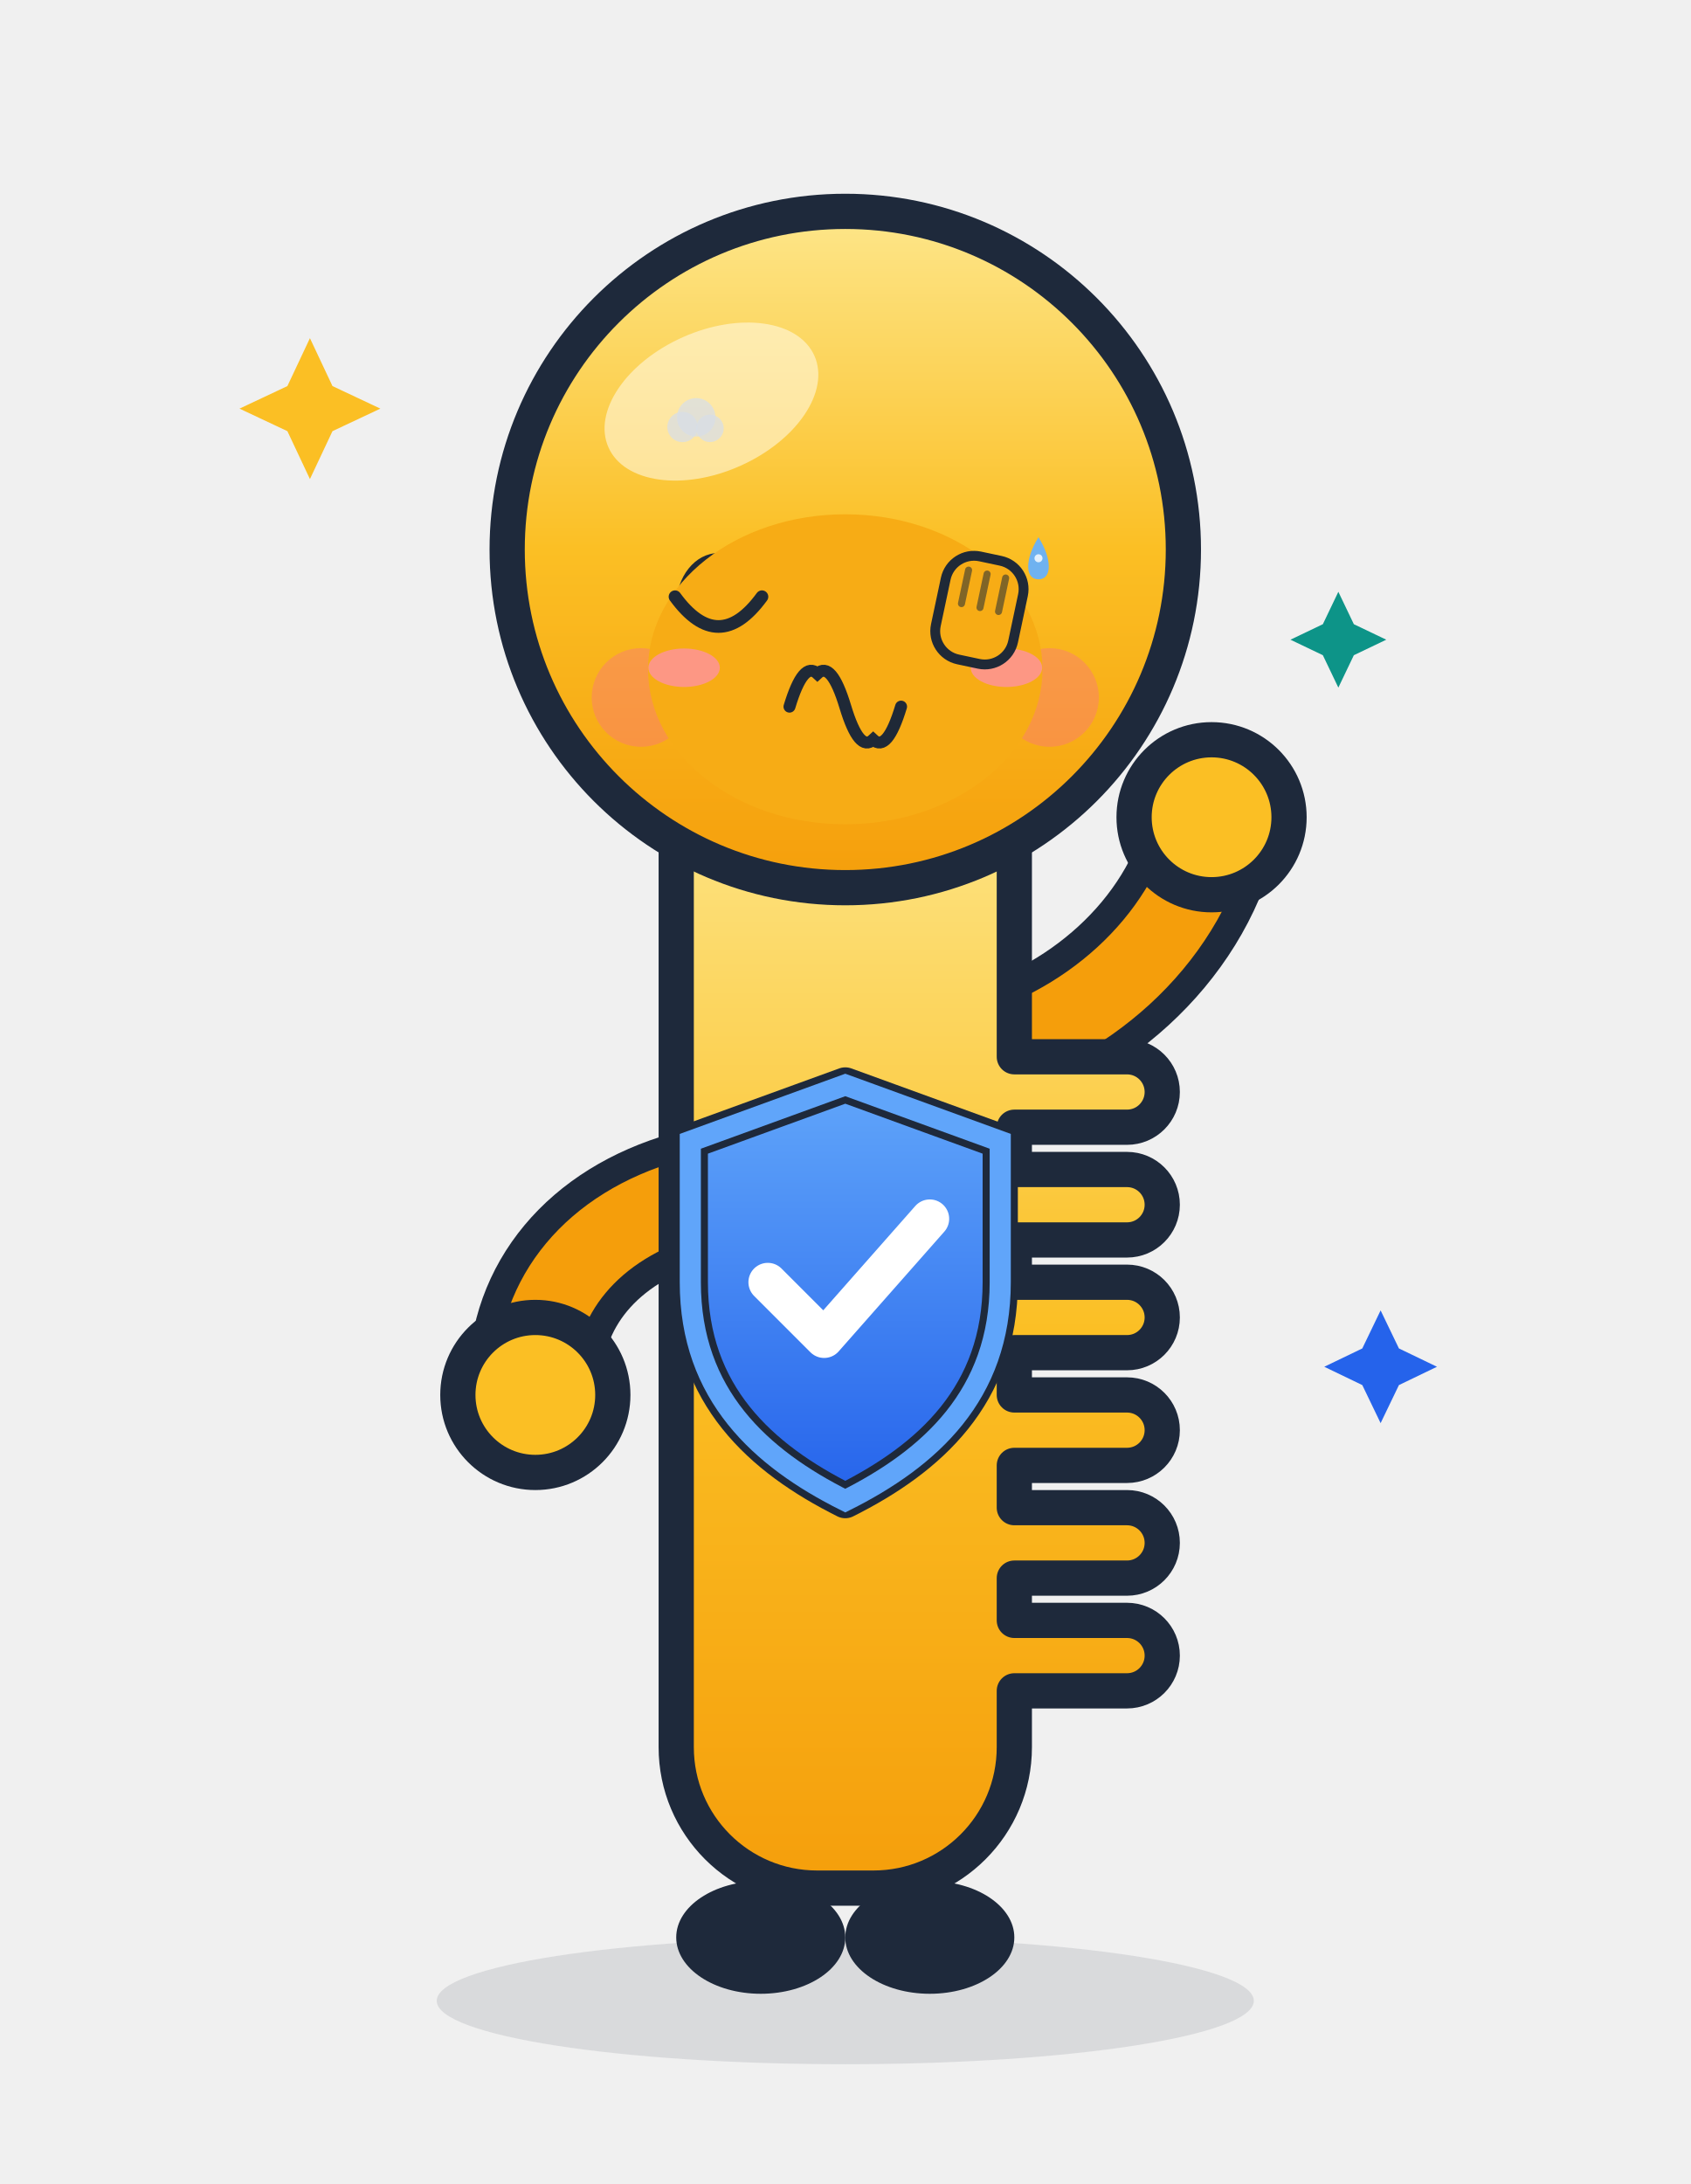
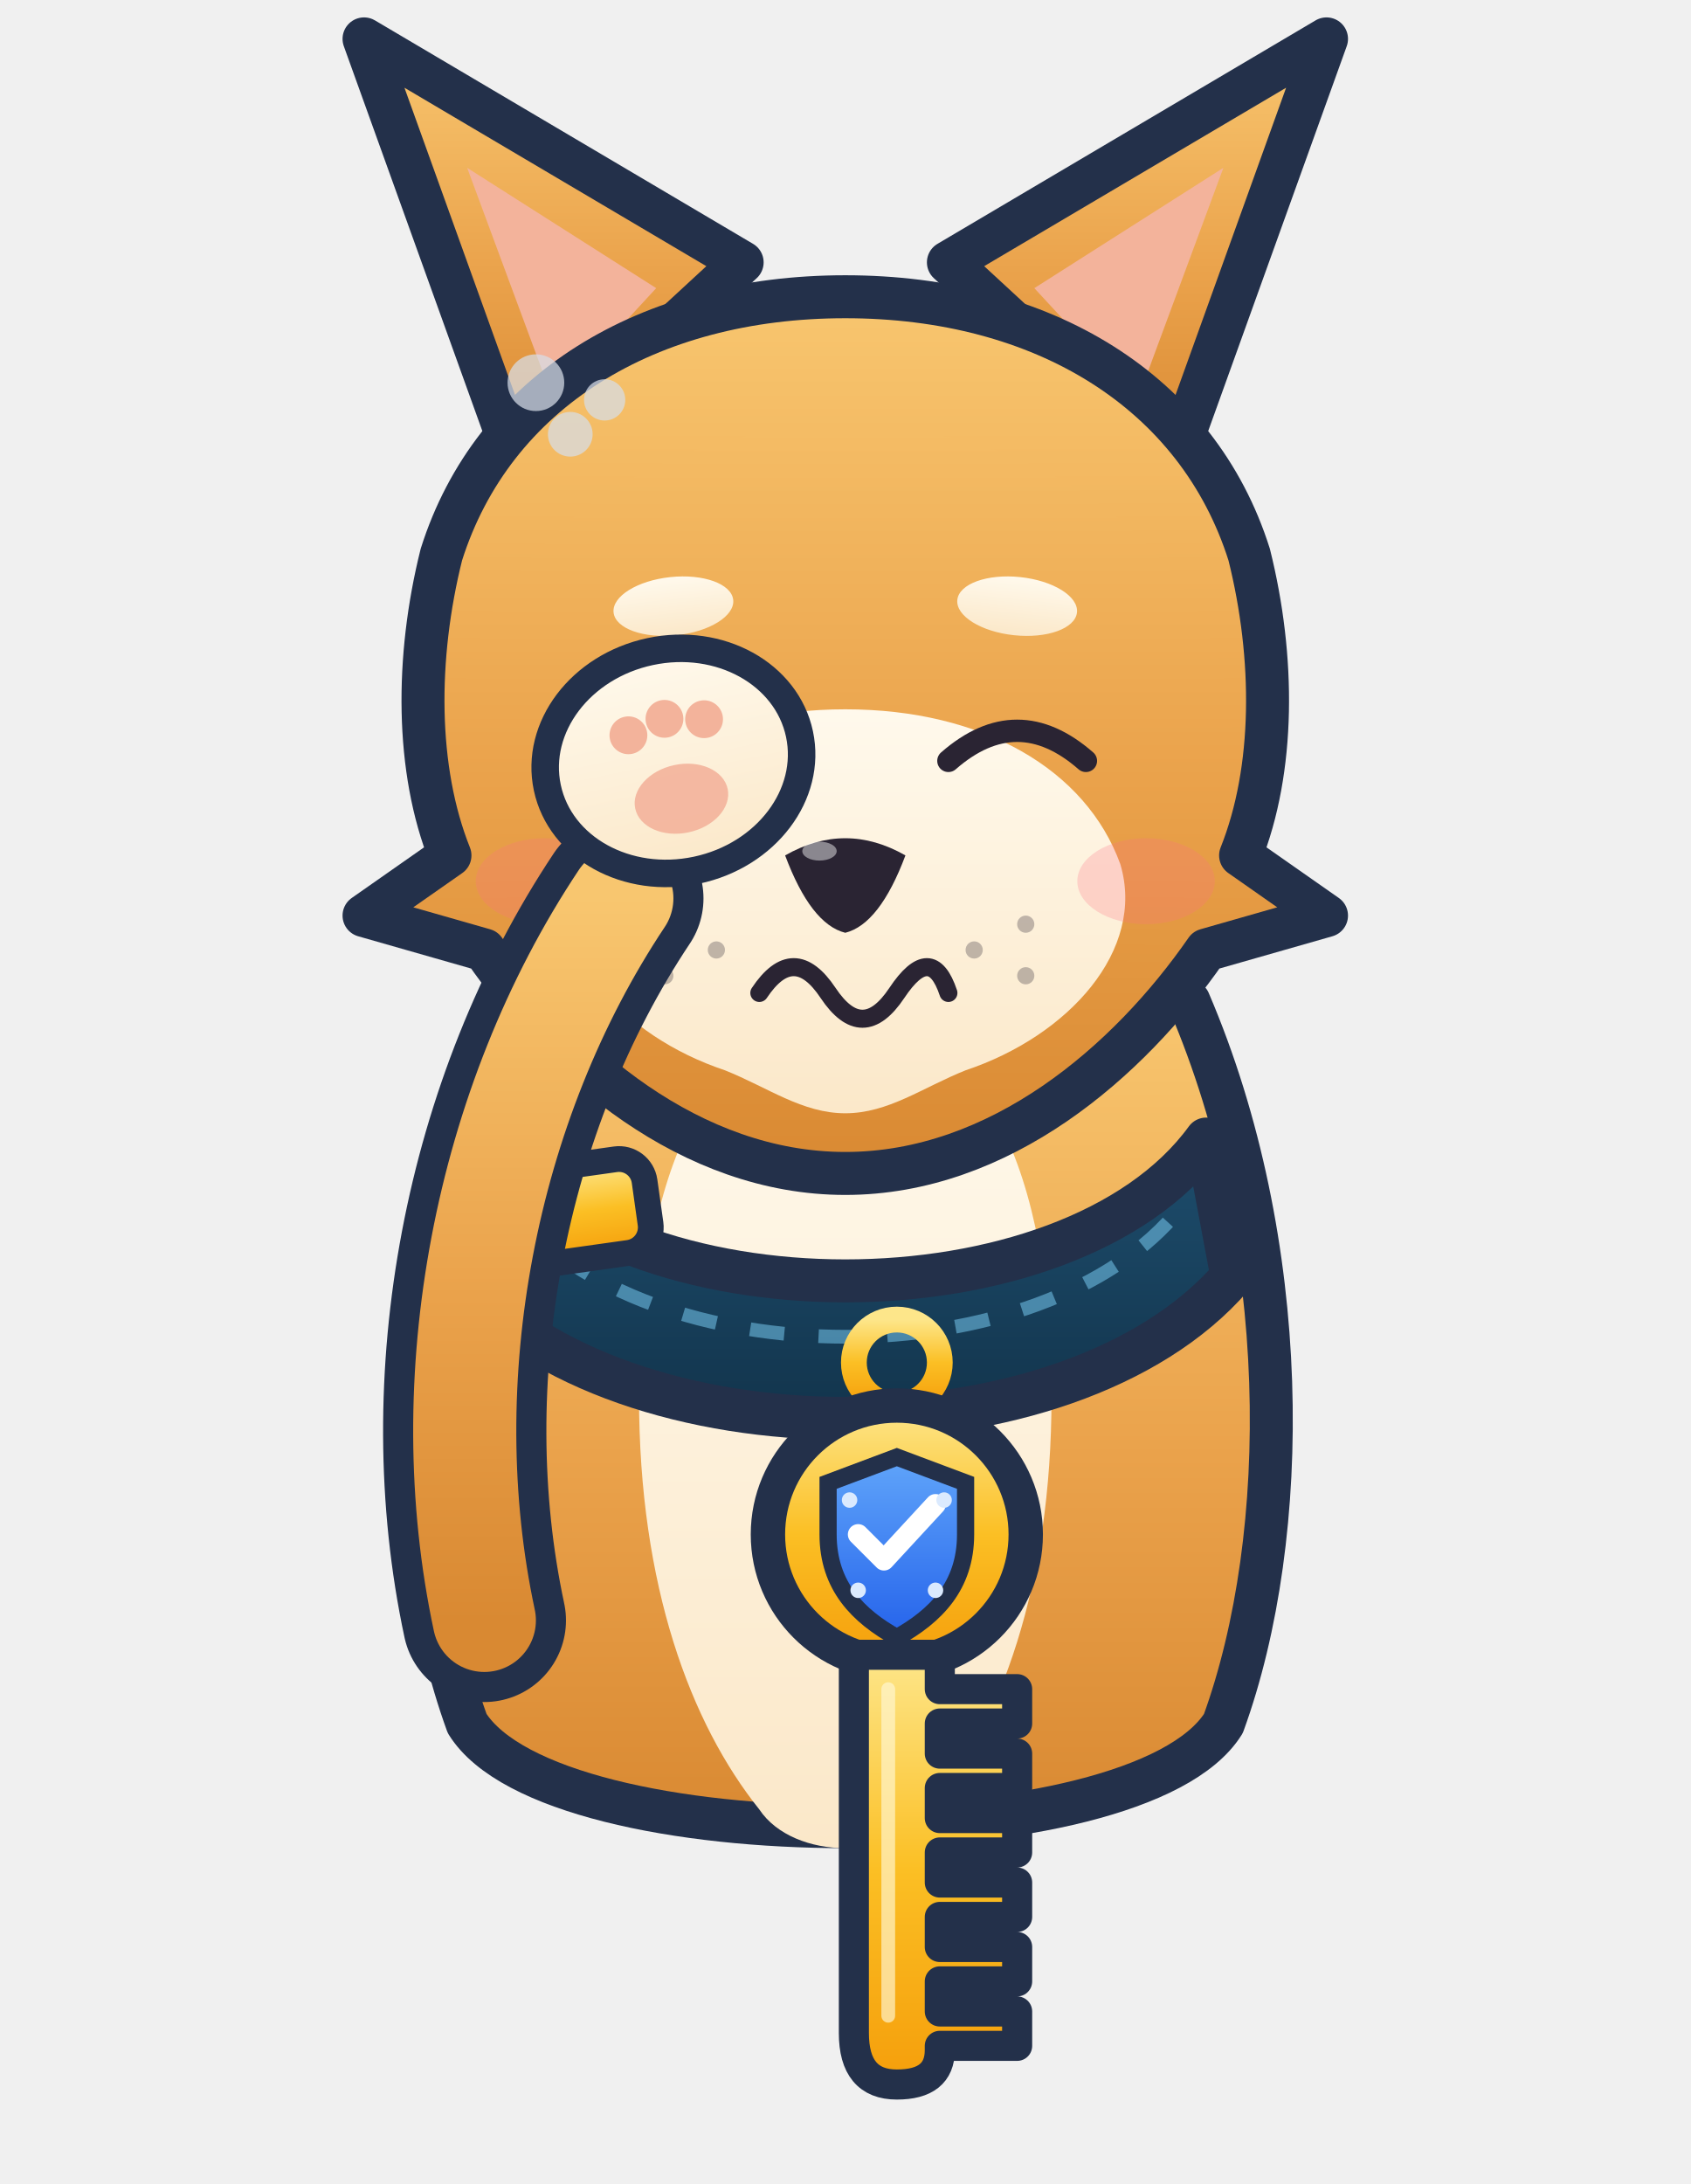
<svg xmlns="http://www.w3.org/2000/svg" viewBox="0 0 240 310" width="240" height="310" role="img" aria-label="钥匙小卫 Kee · 捂脸 Facepalm">
-   <style>
- .ex-motion { animation: ex-headshake 0.9s ease-in-out infinite; transform-box: fill-box; transform-origin: 50% 50%; }
+   <style>.ex-motion { animation: ex-bob 3.2s ease-in-out infinite; transform-box: fill-box; transform-origin: 50% 50%; }
.ex-anim-tear { animation: ex-tear 1.8s ease-in infinite; transform-box: fill-box; transform-origin: center; }
.ex-anim-sweat { animation: ex-tear 1.5s ease-in infinite; transform-box: fill-box; transform-origin: center; }
.ex-anim-heart { animation: ex-heart 2.2s ease-out infinite; transform-box: fill-box; transform-origin: center; }
.ex-anim-spark { animation: ex-spark 1.9s ease-in-out infinite; transform-box: fill-box; transform-origin: center; }
.ex-anim-rain { animation: ex-rain 1.4s linear infinite; transform-box: fill-box; transform-origin: center; }
.ex-anim-confetti { animation: ex-confetti 2.4s linear infinite; transform-box: fill-box; transform-origin: center; }
.ex-anim-pulse { animation: ex-pulse 1.6s ease-in-out infinite; transform-box: fill-box; transform-origin: center; }
.ex-anim-knock { animation: ex-knock 0.55s ease-in-out infinite; transform-box: fill-box; transform-origin: center; }
.ex-anim-knockline { animation: ex-knockline 0.55s ease-out infinite; transform-box: fill-box; transform-origin: center; }
.ex-anim-palm { animation: ex-palm 0.9s ease-in-out infinite; transform-box: fill-box; transform-origin: center; }
.ex-anim-steam { animation: ex-steam 1.8s ease-out infinite; transform-box: fill-box; transform-origin: center; }
.ex-anim-shock { animation: ex-shock 0.5s ease-in-out infinite; transform-box: fill-box; transform-origin: center; }
.ex-anim-please { animation: ex-please 1.4s ease-in-out infinite; transform-box: fill-box; transform-origin: center; }
.ex-anim-drift { animation: ex-drift 4.5s ease-in-out infinite; transform-box: fill-box; transform-origin: center; }
- @keyframes ex-headshake { 0%,100% { transform: rotate(0deg); } 25% { transform: rotate(-2deg); } 75% { transform: rotate(2deg); } }
+ @keyframes ex-bob { 0%,100% { transform: translateY(0); } 50% { transform: translateY(-2.08px); } }
@keyframes ex-tear { 0% { transform: translateY(0); opacity: 0; } 18% { opacity: 1; } 100% { transform: translateY(8px); opacity: 0; } }
@keyframes ex-heart { 0% { transform: translateY(0) scale(.65); opacity: 0; } 20% { opacity: 1; } 100% { transform: translateY(-11.7px) scale(1.15); opacity: 0; } }
@keyframes ex-spark { 0%,100% { transform: scale(.6) rotate(0deg); opacity: .3; } 50% { transform: scale(1.15) rotate(25deg); opacity: 1; } }
@keyframes ex-rain { 0% { transform: translateY(0); opacity: 0; } 20% { opacity: 1; } 100% { transform: translateY(8px); opacity: 0; } }
@keyframes ex-confetti { 0% { transform: translateY(-4px) rotate(0deg); opacity: 1; } 100% { transform: translateY(14px) rotate(200deg); opacity: 0; } }
@keyframes ex-pulse { 0%,100% { transform: scale(1); opacity: .35; } 50% { transform: scale(1.18); opacity: .7; } }
@keyframes ex-knock { 0%,100% { transform: translateX(3px); } 35% { transform: translateX(0); } }
@keyframes ex-knockline { 0%,100% { transform: scaleX(.6); opacity: .35; } 35% { transform: scaleX(1); opacity: 1; } }
@keyframes ex-palm { 0%,100% { transform: translateY(0) rotate(0deg); } 50% { transform: translateY(-1px) rotate(-4deg); } }
@keyframes ex-steam { 0% { transform: translateY(0); opacity: .7; } 100% { transform: translateY(-7px); opacity: 0; } }
@keyframes ex-shock { 0%,100% { transform: scaleX(.7); opacity: .4; } 50% { transform: scaleX(1.25); opacity: 1; } }
@keyframes ex-please { 0%,100% { transform: translateY(0); } 50% { transform: translateY(-1.5px); } }
@keyframes ex-drift { 0%,100% { transform: translateY(0); } 50% { transform: translateY(-1.5px); } }
@media (prefers-reduced-motion: reduce) {
  .ex-motion, [class*="ex-anim-"] { animation: none !important; }
- }
- </style>
+ }</style>
  <g class="ex-motion ex-facepalm">
-     <g class="ex-base">
+     <g transform="translate(120 108) scale(1.22) translate(-120 -100)">
      <defs>
+         <linearGradient id="keeFur" x1="0" y1="0" x2="0" y2="1">
+           <stop offset="0" stop-color="#F8C66F" />
+           <stop offset=".55" stop-color="#EAA24B" />
+           <stop offset="1" stop-color="#D98932" />
+         </linearGradient>
+         <linearGradient id="keeFace" gradientUnits="userSpaceOnUse" x1="0" y1="46" x2="0" y2="148">
+           <stop offset="0" stop-color="#F8C66F" />
+           <stop offset=".55" stop-color="#EAA24B" />
+           <stop offset="1" stop-color="#D98932" />
+         </linearGradient>
+         <linearGradient id="keeCream" x1="0" y1="0" x2="0" y2="1">
+           <stop offset="0" stop-color="#FFF9EC" />
+           <stop offset="1" stop-color="#FBE8C9" />
+         </linearGradient>
        <linearGradient id="keeGold" x1="0" y1="0" x2="0" y2="1">
          <stop offset="0" stop-color="#FDE68A" />
          <stop offset=".5" stop-color="#FBBF24" />
          <stop offset="1" stop-color="#F59E0B" />
        </linearGradient>
        <linearGradient id="keeShield" x1="0" y1="0" x2="0" y2="1">
          <stop offset="0" stop-color="#60A5FA" />
          <stop offset="1" stop-color="#2563EB" />
        </linearGradient>
+         <linearGradient id="keeCollar" x1="0" y1="0" x2="0" y2="1">
+           <stop offset="0" stop-color="#1E4E6E" />
+           <stop offset="1" stop-color="#12344C" />
+         </linearGradient>
      </defs>
-       <ellipse cx="120" cy="284" rx="58" ry="9" fill="#0F172A" opacity=".10" />
-       <g>
-         <ellipse cx="108" cy="275" rx="12" ry="8" fill="#1E293B" />
-         <ellipse cx="132" cy="275" rx="12" ry="8" fill="#1E293B" />
+       <g class="ex-base">
+         <path d="M80 128 C68 156 68 190 76 212 C86 228 154 228 164 212 C172 190 172 156 160 128 Z" fill="url(#keeFur)" stroke="#23304A" stroke-width="5" stroke-linejoin="round" />
+         <path d="M120 130 C104 130 96 148 96 174 C96 196 102 212 110 222 C114 228 126 228 130 222 C138 212 144 196 144 174 C144 148 136 130 120 130 Z" fill="url(#keeCream)" />
+         <path d="M78 144 C94 166 146 166 162 144 L165 160 C146 182 94 182 75 160 Z" fill="url(#keeCollar)" stroke="#23304A" stroke-width="5" stroke-linejoin="round" />
+         <path d="M81 152 C97 172 143 172 159 152" fill="none" stroke="#7DD3FC" stroke-width="1.6" stroke-dasharray="4 4" opacity=".5" />
+         <rect x="82" y="147" width="15" height="11" rx="3" fill="url(#keeGold)" stroke="#23304A" stroke-width="3" transform="rotate(-8 89 152)" />
+         <circle cx="126" cy="170" r="5" fill="none" stroke="url(#keeGold)" stroke-width="3" />
        <g>
-           <path d="M138 150 C154 146 168 134 172 118" fill="none" stroke="#1E293B" stroke-width="19" stroke-linecap="round" />
-           <path d="M138 150 C154 146 168 134 172 118" fill="none" stroke="#F59E0B" stroke-width="11" stroke-linecap="round" />
-           <circle cx="172" cy="116" r="11" fill="#FBBF24" stroke="#1E293B" stroke-width="5" />
+           <circle cx="126" cy="190" r="15" fill="url(#keeGold)" stroke="#23304A" stroke-width="4" />
+           <path d="M126 181 L134 184 V190 C134 196 130.5 199.5 126 202 C121.5 199.5 118 196 118 190 V184 Z" fill="url(#keeShield)" stroke="#23304A" stroke-width="2" />
+           <path d="M121.5 190 L124.5 193 L130.5 186.5" fill="none" stroke="#FFFFFF" stroke-width="2.4" stroke-linecap="round" stroke-linejoin="round" />
+           <circle cx="120.5" cy="186" r=".9" fill="#DBEAFE" />
+           <circle cx="131.5" cy="186" r=".9" fill="#DBEAFE" />
+           <circle cx="121.5" cy="196.5" r=".9" fill="#DBEAFE" />
+           <circle cx="130.5" cy="196.5" r=".9" fill="#DBEAFE" />
+           <path d="M121 204 L121 248 Q121 254 126 254 Q131 254 131 250                  L131 249.5 L140 249.5 L140 245.5 L131 245.5                  L131 242 L140 242 L140 238 L131 238                  L131 234.5 L140 234.5 L140 230.5 L131 230.5                  L131 227 L140 227 L140 223 L131 223                  L131 219.5 L140 219.5 L140 215.5 L131 215.5                  L131 212 L140 212 L140 208 L131 208                  L131 204 Z" fill="url(#keeGold)" stroke="#23304A" stroke-width="3.5" stroke-linejoin="round" />
+           <path d="M125 208 V246" stroke="#FFF7D6" stroke-width="1.6" stroke-linecap="round" opacity=".65" />
        </g>
-         <path d="M98 170 C84 174 76 184 76 196" fill="none" stroke="#1E293B" stroke-width="19" stroke-linecap="round" />
-         <path d="M98 170 C84 174 76 184 76 196" fill="none" stroke="#F59E0B" stroke-width="11" stroke-linecap="round" />
-         <circle cx="76" cy="198" r="11" fill="#FBBF24" stroke="#1E293B" stroke-width="5" />
-         <path d="M96 110 H144 V150 h16 a5 5 0 0 1 0 10 h-16 V166 h16 a5 5 0 0 1 0 10 h-16 V182 h16 a5 5 0 0 1 0 10 h-16 V198 h16 a5 5 0 0 1 0 10 h-16 V214 h16 a5 5 0 0 1 0 10 h-16 V230 h16 a5 5 0 0 1 0 10 h-16 V248 a20 20 0 0 1 -20 20 H116 a20 20 0 0 1 -20 -20 Z" fill="url(#keeGold)" stroke="#1E293B" stroke-width="5" stroke-linejoin="round" />
-         <path d="M120 154 L142 162 V182 C142 198 132 207 120 213 C108 207 98 198 98 182 V162 Z" fill="url(#keeShield)" stroke="#1E293B" stroke-width="5" stroke-linejoin="round" />
-         <path d="M109 182 l8 8 l15 -17" fill="none" stroke="#FFFFFF" stroke-width="5.5" stroke-linecap="round" stroke-linejoin="round" />
-         <g transform="translate(120 182)">
-           <path d="M0 -28 L22 -20 V0 C22 16 12 25 0 31 C-12 25 -22 16 -22 0 V-20 Z" fill="none" stroke="#60A5FA" stroke-width="3">
-         
-         
-       </path>
+         <path d="M82 66 L64 16 L108 42 Z" fill="url(#keeFur)" stroke="#23304A" stroke-width="5" stroke-linejoin="round" />
+         <path d="M158 66 L176 16 L132 42 Z" fill="url(#keeFur)" stroke="#23304A" stroke-width="5" stroke-linejoin="round" />
+         <path d="M86 58 L76 31 L98 45 Z" fill="#F3B39B" />
+         <path d="M154 58 L164 31 L142 45 Z" fill="#F3B39B" />
+         <path d="M120 46 C97 46 79 57 73 76 C70 88 70 101 74 111 L64 118 L78 122 C87 135 102 148 120 148 C138 148 153 135 162 122 L176 118 L166 111 C170 101 170 88 167 76 C161 57 143 46 120 46 Z" fill="url(#keeFur)" stroke="#23304A" stroke-width="5" stroke-linejoin="round" />
+       </g>
+       <g class="ex-face">
+         <ellipse cx="120" cy="98" rx="45" ry="37" fill="url(#keeFace)" />
+         <path d="M120 94 C104 94 92 101 88 112 C85 122 94 132 106 136 C111 138 115 141 120 141 C125 141 129 138 134 136 C146 132 155 122 152 112 C148 101 136 94 120 94 Z" fill="url(#keeCream)" />
+         <ellipse cx="100" cy="82" rx="7" ry="3.4" fill="url(#keeCream)" transform="rotate(-6 100 82)" />
+         <ellipse cx="140" cy="82" rx="7" ry="3.4" fill="url(#keeCream)" transform="rotate(6 140 82)" />
+         <path d="M132 100 Q140 93 148 100" fill="none" stroke="#2A2433" stroke-width="2.6" stroke-linecap="round" />
+         <path d="M110 127 Q114 121 118 127 Q122 133 126 127 Q130 121 132 127" fill="none" stroke="#2A2433" stroke-width="2.1" stroke-linecap="round" />
+         <path d="M113 111 Q120 107 127 111 Q124 119 120 120 Q116 119 113 111 Z" fill="#2A2433" />
+         <ellipse cx="117" cy="110.5" rx="2" ry="1.1" fill="#FFFFFF" opacity=".45" />
+         <g fill="#2A2433" opacity=".3">
+           <circle cx="99" cy="119" r="1" />
+           <circle cx="105" cy="122" r="1" />
+           <circle cx="99" cy="125" r="1" />
+           <circle cx="141" cy="119" r="1" />
+           <circle cx="135" cy="122" r="1" />
+           <circle cx="141" cy="125" r="1" />
        </g>
-         <circle cx="120" cy="78" r="48" fill="url(#keeGold)" stroke="#1E293B" stroke-width="5" />
-         <ellipse cx="101" cy="57" rx="16" ry="10" fill="#FFFBEB" opacity=".55" transform="rotate(-24 101 57)" />
-         <ellipse cx="102" cy="86" rx="6" ry="7.5" fill="#1F2937">
-       
-     </ellipse>
-         <ellipse cx="138" cy="86" rx="6" ry="7.5" fill="#1F2937">
-       
-     </ellipse>
-         <circle cx="104" cy="83" r="2.2" fill="#FFFFFF" />
-         <circle cx="140" cy="83" r="2.2" fill="#FFFFFF" />
-         <circle cx="91" cy="99" r="7" fill="#FB7185" opacity=".4" />
-         <circle cx="149" cy="99" r="7" fill="#FB7185" opacity=".4" />
-         <path d="M108 97 q12 14 24 0" fill="none" stroke="#1F2937" stroke-width="4.5" stroke-linecap="round" />
-       </g>
-       <path d="M44 48 l3.2 6.8 6.8 3.2 -6.8 3.2 -3.2 6.8 -3.2 -6.8 -6.8 -3.2 6.8 -3.2 z" fill="#FBBF24">
-     
-   </path>
-       <path d="M196 186 l2.6 5.4 5.4 2.6 -5.4 2.6 -2.6 5.4 -2.6 -5.4 -5.4 -2.6 5.4 -2.6 z" fill="#2563EB">
-     
-   </path>
-       <path d="M190 84 l2.2 4.6 4.6 2.2 -4.6 2.2 -2.2 4.6 -2.2 -4.6 -4.6 -2.2 4.6 -2.2 z" fill="#0D9488">
-     
-   </path>
-     </g>
-     <g class="ex-face">
-       <ellipse cx="120" cy="95" rx="28" ry="22" fill="#F7AC15" />
-       <path d="M 95.83,84.7 Q 102,93.15 108.17,84.7" fill="none" stroke="#1F2937" stroke-width="1.8" stroke-linecap="round" />
-       <path d="M 112.08,100.3 Q 114.06,93.75 116.04,95.62 Q 118.02,93.75 120,100.3 Q 121.98,106.85 123.96,104.98 Q 125.94,106.85 127.92,100.3" fill="none" stroke="#1F2937" stroke-width="1.7" stroke-linecap="round" />
-       <ellipse cx="97.12" cy="94.78" rx="5.07" ry="2.73" fill="#FF8FB3" opacity="0.7" />
-       <ellipse cx="142.88" cy="94.78" rx="5.07" ry="2.73" fill="#FF8FB3" opacity="0.7" />
-       <g transform="translate(138.97 86.97) rotate(12)">
-         <rect class="ex-anim-palm" x="-5.61" y="-7.85" width="11.21" height="14.95" rx="4.11" fill="#F7AC15" stroke="#1F2937" stroke-width="1.4" />
-         <path class="ex-anim-palm" d="M -2.69,-5.61 L -2.69,-0.75" stroke="#1F2937" stroke-width="1" stroke-linecap="round" opacity=".55" />
-         <path class="ex-anim-palm" d="M 0,-5.61 L 0,-0.75" stroke="#1F2937" stroke-width="1" stroke-linecap="round" opacity=".55" />
-         <path class="ex-anim-palm" d="M 2.69,-5.61 L 2.69,-0.75" stroke="#1F2937" stroke-width="1" stroke-linecap="round" opacity=".55" />
-       </g>
-       <g transform="translate(96.89 60.61)">
-         <circle class="ex-anim-steam" style="animation-delay:0.0s" r="2.15" fill="#D7DEE8" opacity=".72" />
-       </g>
-       <g transform="translate(98.84 59.24)">
-         <circle class="ex-anim-steam" style="animation-delay:0.28s" r="2.73" fill="#D7DEE8" opacity=".72" />
-       </g>
-       <g transform="translate(100.79 60.8)">
-         <circle class="ex-anim-steam" style="animation-delay:0.56s" r="1.95" fill="#D7DEE8" opacity=".72" />
-       </g>
-       <g transform="translate(0 0)">
-         <path class="ex-anim-sweat" style="animation-delay:0.2s" d="M 147.43,76.25 C 149.38,79.37 149.38,82.23 147.43,82.23 C 145.48,82.23 145.48,79.37 147.43,76.25 Z" fill="#6FB2F0" />
-         <circle cx="147.43" cy="79.24" r="0.57" fill="#FFFFFF" opacity=".8" />
+         <ellipse cx="85" cy="114" rx="8" ry="5" fill="#FB7185" opacity=".25" />
+         <ellipse cx="155" cy="114" rx="8" ry="5" fill="#FB7185" opacity=".25" />
+         <path d="M78 200 C72 172 78 140 94 116" fill="none" stroke="#23304A" stroke-width="19" stroke-linecap="round" />
+         <path d="M78 200 C72 172 78 140 94 116" fill="none" stroke="url(#keeFur)" stroke-width="12" stroke-linecap="round" />
+         <g transform="translate(100 100) rotate(-12)">
+           <g class="ex-anim-palm">
+             <ellipse cx="0" cy="0" rx="15" ry="13" fill="url(#keeCream)" stroke="#23304A" stroke-width="3.2" />
+             <circle cx="-4.5" cy="-4" r="2.2" fill="#F3B39B" />
+             <circle cx="0" cy="-5" r="2.2" fill="#F3B39B" />
+             <circle cx="4.5" cy="-4" r="2.2" fill="#F3B39B" />
+             <ellipse cx="0" cy="4.5" rx="5.5" ry="4" fill="#F3B39B" opacity=".9" />
+           </g>
+         </g>
+         <g transform="translate(88 62)">
+           <circle class="ex-anim-steam" style="animation-delay:0s" r="2.6" fill="#D7DEE8" opacity=".72" />
+         </g>
+         <g transform="translate(84 56)">
+           <circle class="ex-anim-steam" style="animation-delay:.3s" r="3.3" fill="#D7DEE8" opacity=".72" />
+         </g>
+         <g transform="translate(92 58)">
+           <circle class="ex-anim-steam" style="animation-delay:.6s" r="2.4" fill="#D7DEE8" opacity=".72" />
+         </g>
      </g>
    </g>
  </g>
</svg>
